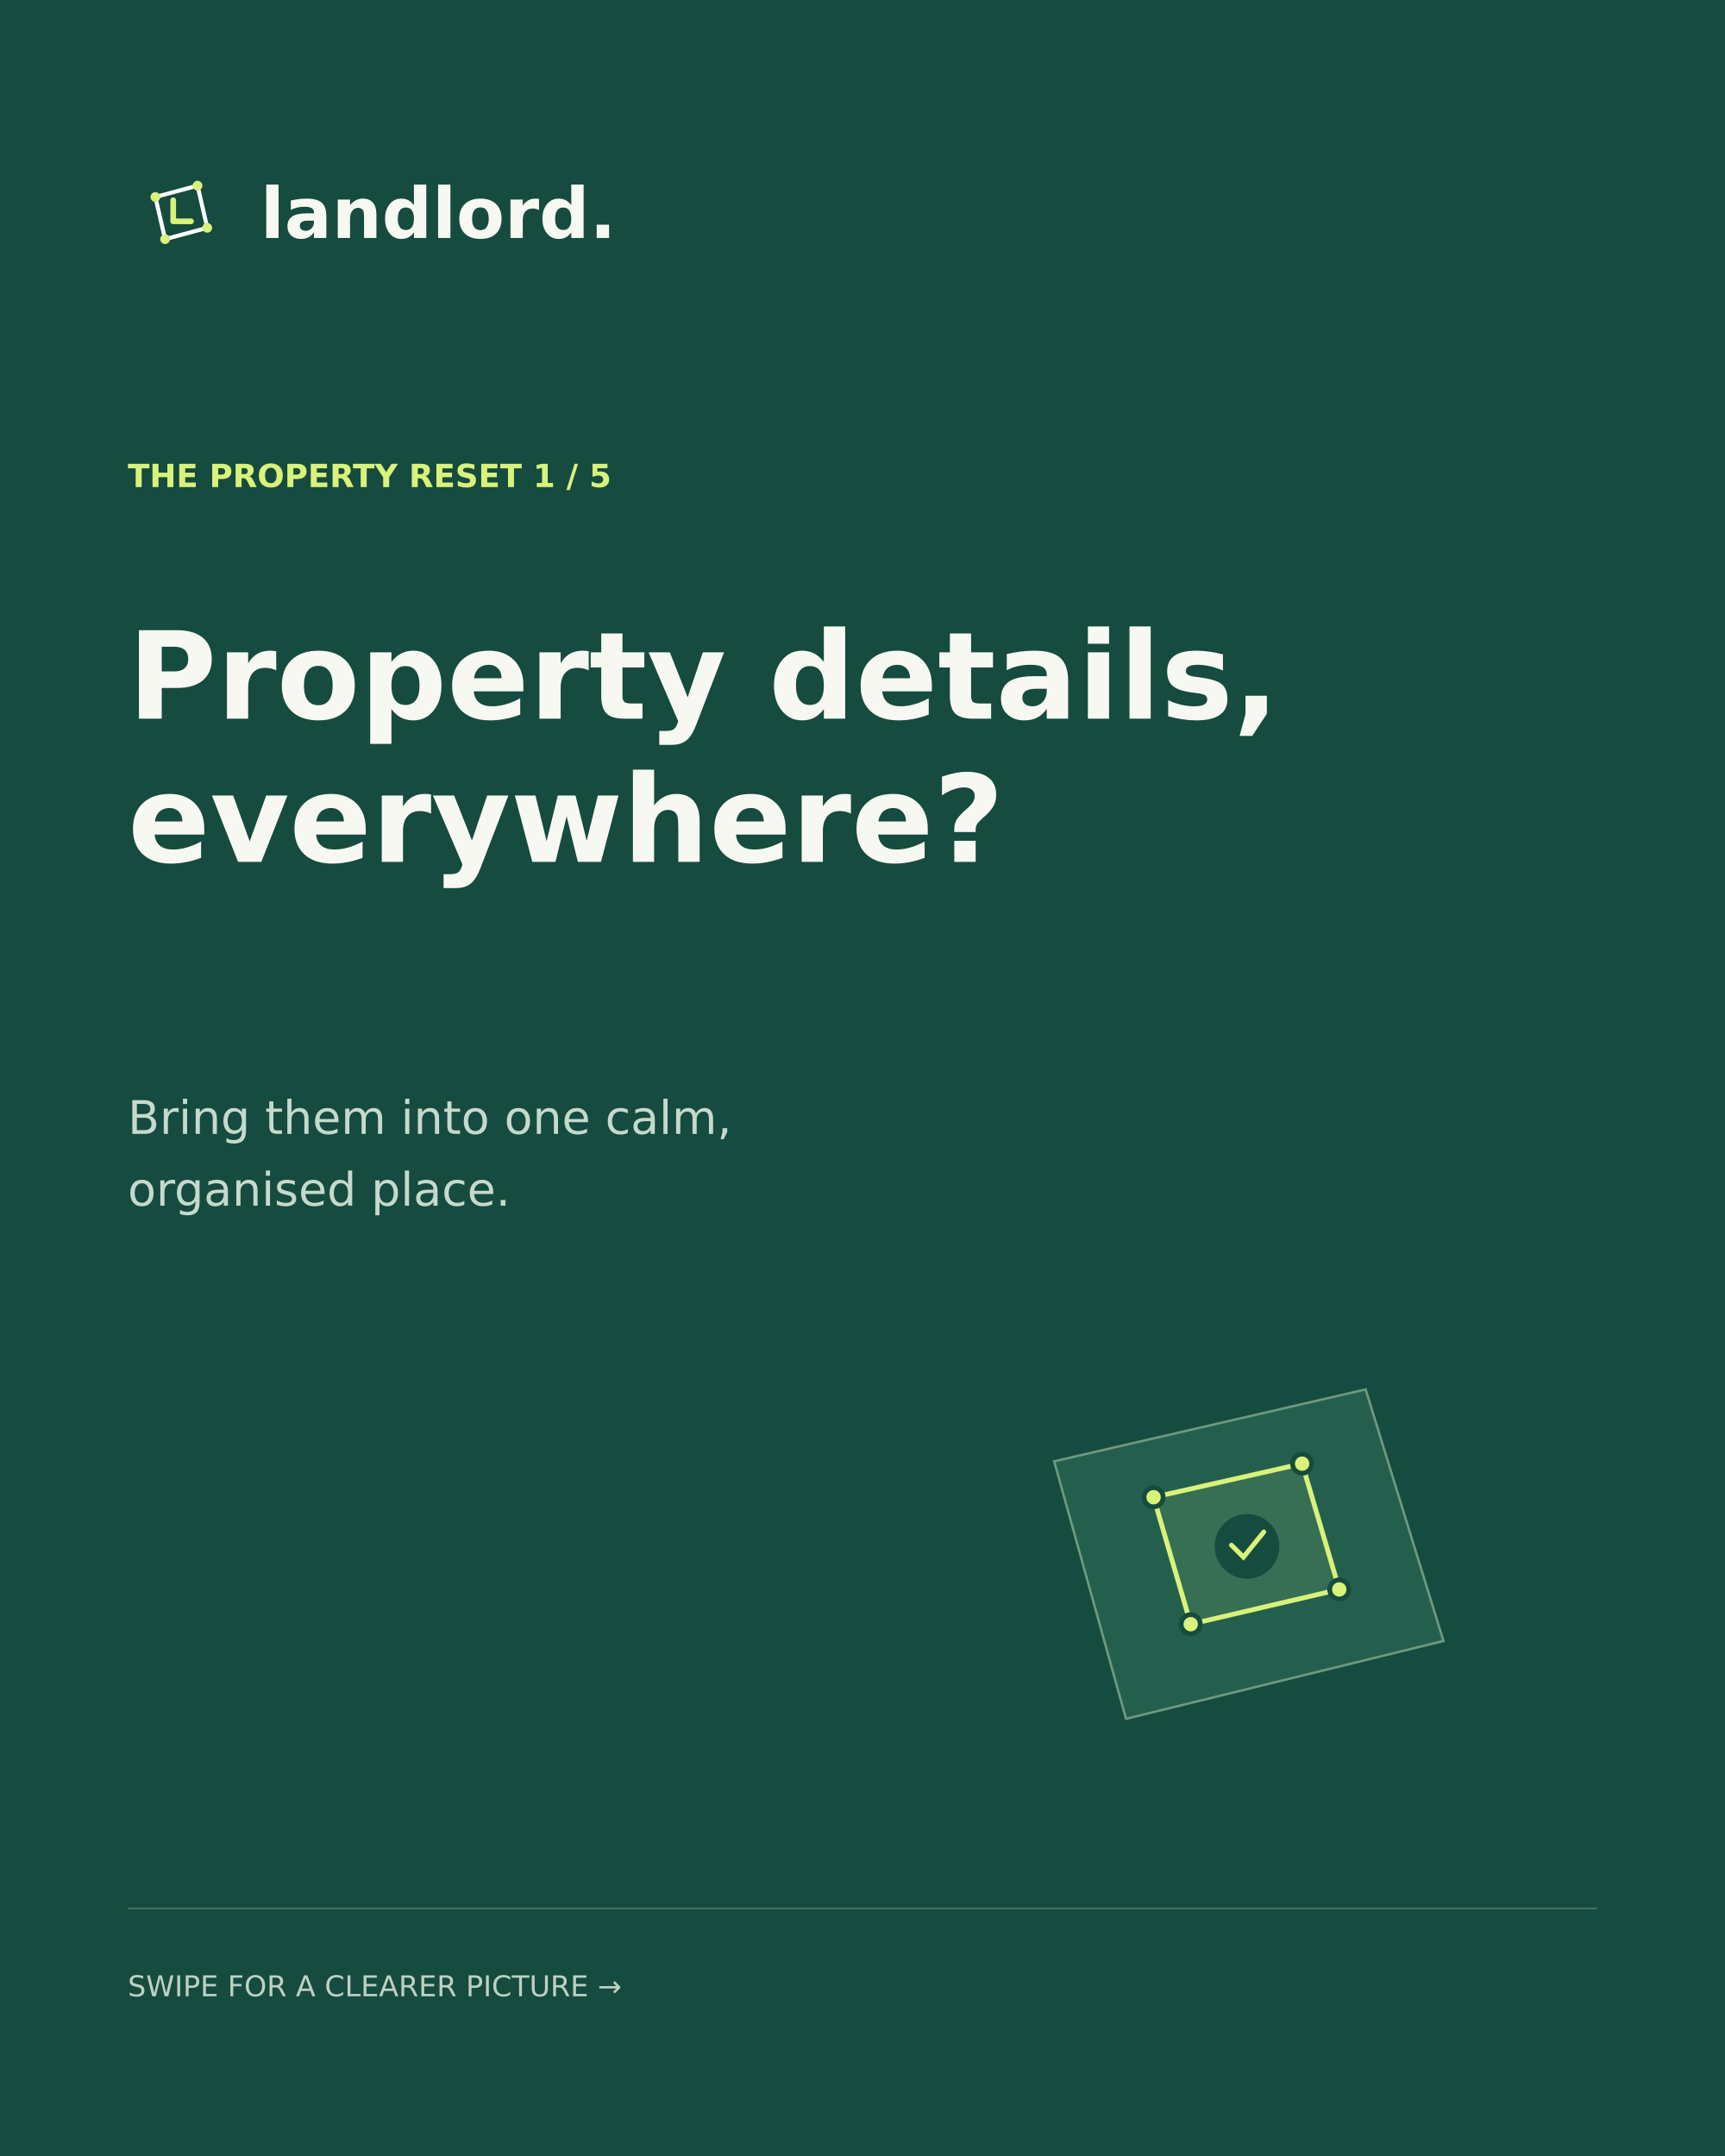
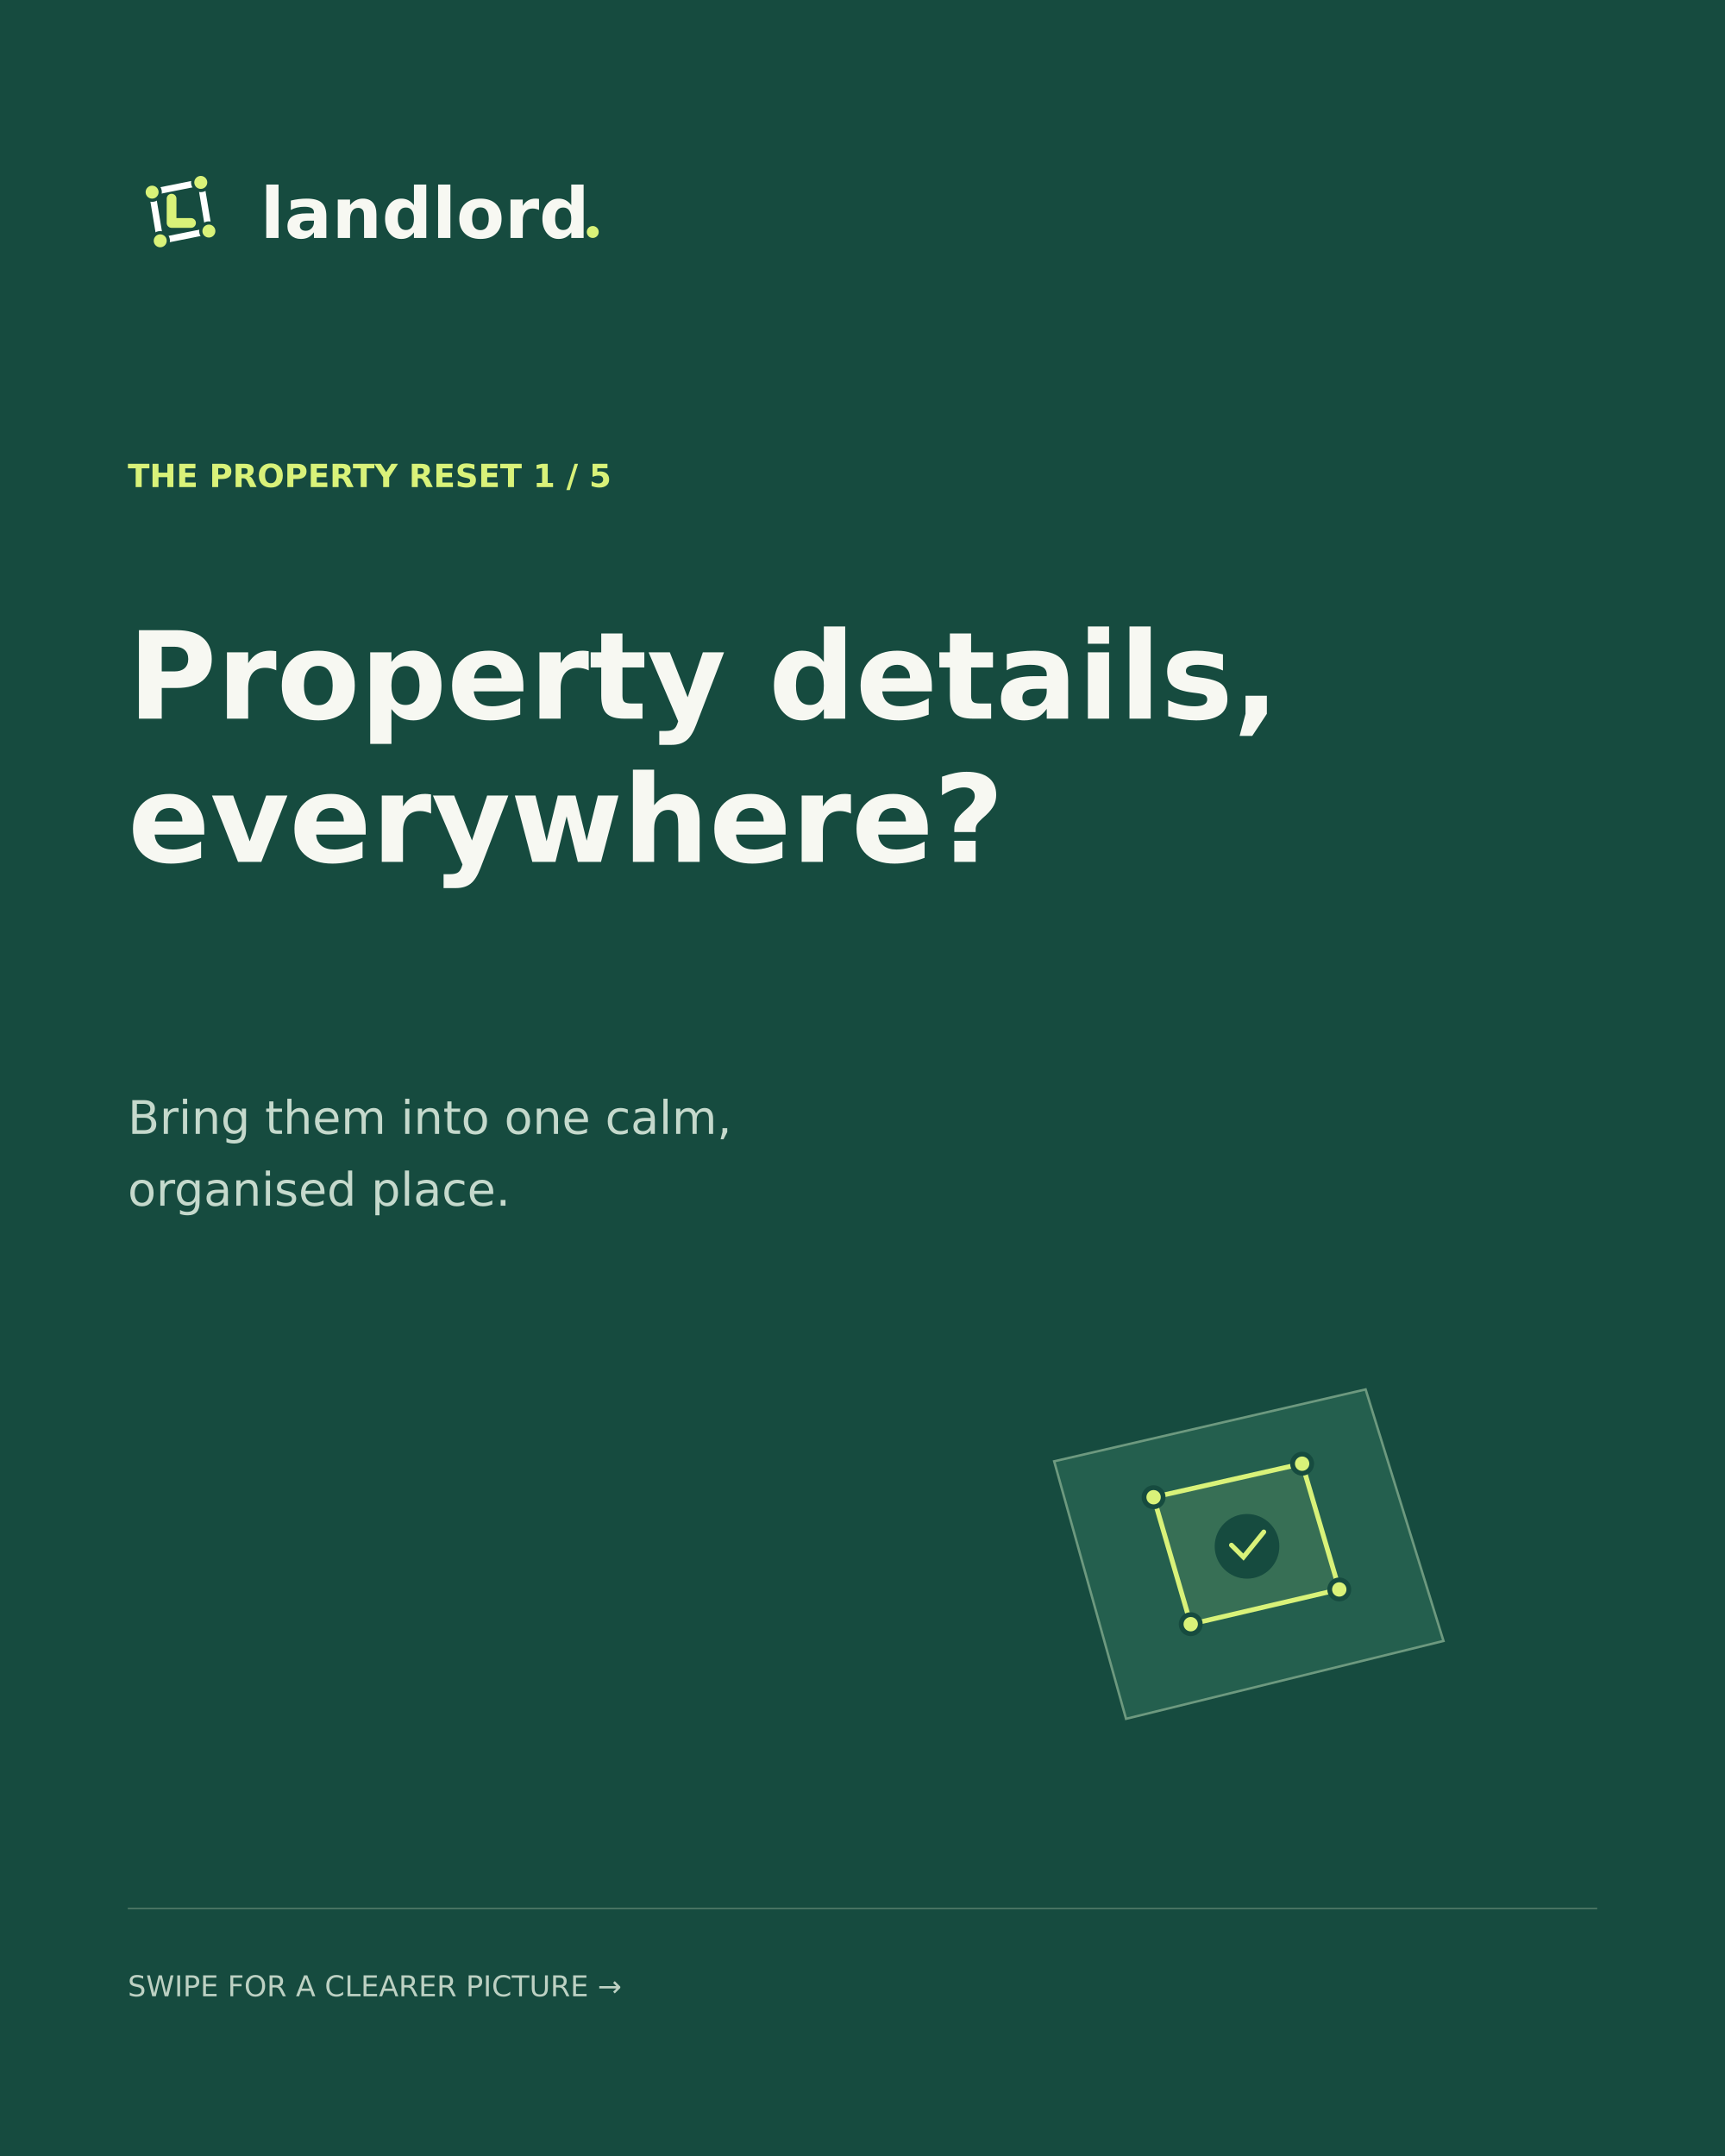
<svg xmlns="http://www.w3.org/2000/svg" width="1080" height="1350" viewBox="0 0 1080 1350">
  <rect width="1080" height="1350" fill="#164B3F" />
  <g transform="translate(80 100) scale(1.015625)">
-     <rect width="64" height="64" rx="17" fill="#164B3F" />
-     <path d="M17 23 43 16 49 42 23 49Z" fill="none" stroke="#fff" stroke-width="2.5" stroke-linejoin="round" />
-     <path d="M28 25v13h11" fill="none" stroke="#D9F279" stroke-width="3.5" stroke-linecap="round" stroke-linejoin="round" />
-     <g fill="#D9F279">
-       <circle cx="17" cy="23" r="3" />
-       <circle cx="43" cy="16" r="3" />
-       <circle cx="49" cy="42" r="3" />
-       <circle cx="23" cy="49" r="3" />
+     <rect width="64" height="64" rx="16" fill="#164B3F" />
+     <path d="M15 20 45 14 50 44 20 50Z" fill="none" stroke="#fff" stroke-width="4" stroke-linejoin="round" />
+     <path d="M27 24v15h12" fill="none" stroke="#D9F279" stroke-width="6" stroke-linecap="round" stroke-linejoin="round" />
+     <g fill="#D9F279" stroke="#164B3F" stroke-width="2">
+       <circle cx="15" cy="20" r="5" />
+       <circle cx="45" cy="14" r="5" />
+       <circle cx="50" cy="44" r="5" />
+       <circle cx="20" cy="50" r="5" />
    </g>
  </g>
-   <text x="163" y="149" font-family="'DejaVu Sans', 'Noto Sans Bengali', sans-serif" font-size="44" fill="#F7F8F2" font-weight="700">landlord.</text>
+   <text x="163" y="149" font-family="'DejaVu Sans', 'Noto Sans Bengali', sans-serif" font-size="44" fill="#F7F8F2" font-weight="700">landlord</text>
+   <circle cx="371.12" cy="145.26" r="3.74" fill="#D9F279" />
  <text x="80" y="305" font-family="'DejaVu Sans', 'Noto Sans Bengali', sans-serif" font-size="20" fill="#D9F279" font-weight="600">THE PROPERTY RESET     1 / 5</text>
  <text x="80" y="450" font-family="'DejaVu Sans', 'Noto Sans Bengali', sans-serif" font-size="76" fill="#F7F8F2" font-weight="600">Property details,</text>
  <text x="80" y="539.68" font-family="'DejaVu Sans', 'Noto Sans Bengali', sans-serif" font-size="76" fill="#F7F8F2" font-weight="600">everywhere?</text>
  <text x="80" y="710" font-family="'DejaVu Sans', 'Noto Sans Bengali', sans-serif" font-size="29" fill="#C5D9CC" font-weight="400">Bring them into one calm,</text>
  <text x="80" y="754.95" font-family="'DejaVu Sans', 'Noto Sans Bengali', sans-serif" font-size="29" fill="#C5D9CC" font-weight="400">organised place.</text>
  <g transform="translate(660 870) scale(0.75)">
    <path d="M0 60 260 0 325 210 60 275Z" fill="#245F4E" stroke="#6D997F" stroke-width="2" />
    <path d="m83 90 124-28 31 105-124 29Z" fill="#376F55" stroke="#D9F279" stroke-width="4" />
    <g fill="#D9F279" stroke="#164B3F" stroke-width="4">
      <circle cx="83" cy="90" r="8" />
      <circle cx="207" cy="62" r="8" />
      <circle cx="238" cy="167" r="8" />
      <circle cx="114" cy="196" r="8" />
    </g>
    <circle cx="161" cy="131" r="27" fill="#164B3F" />
    <path d="m148 130 10 10 17-21" fill="none" stroke="#D9F279" stroke-width="4" stroke-linecap="round" />
  </g>
  <path d="M80 1195H1000" stroke="#4B7563" />
  <text x="80" y="1250" font-family="'DejaVu Sans', 'Noto Sans Bengali', sans-serif" font-size="18" fill="#BDD1C3" font-weight="400">SWIPE FOR A CLEARER PICTURE →</text>
</svg>
